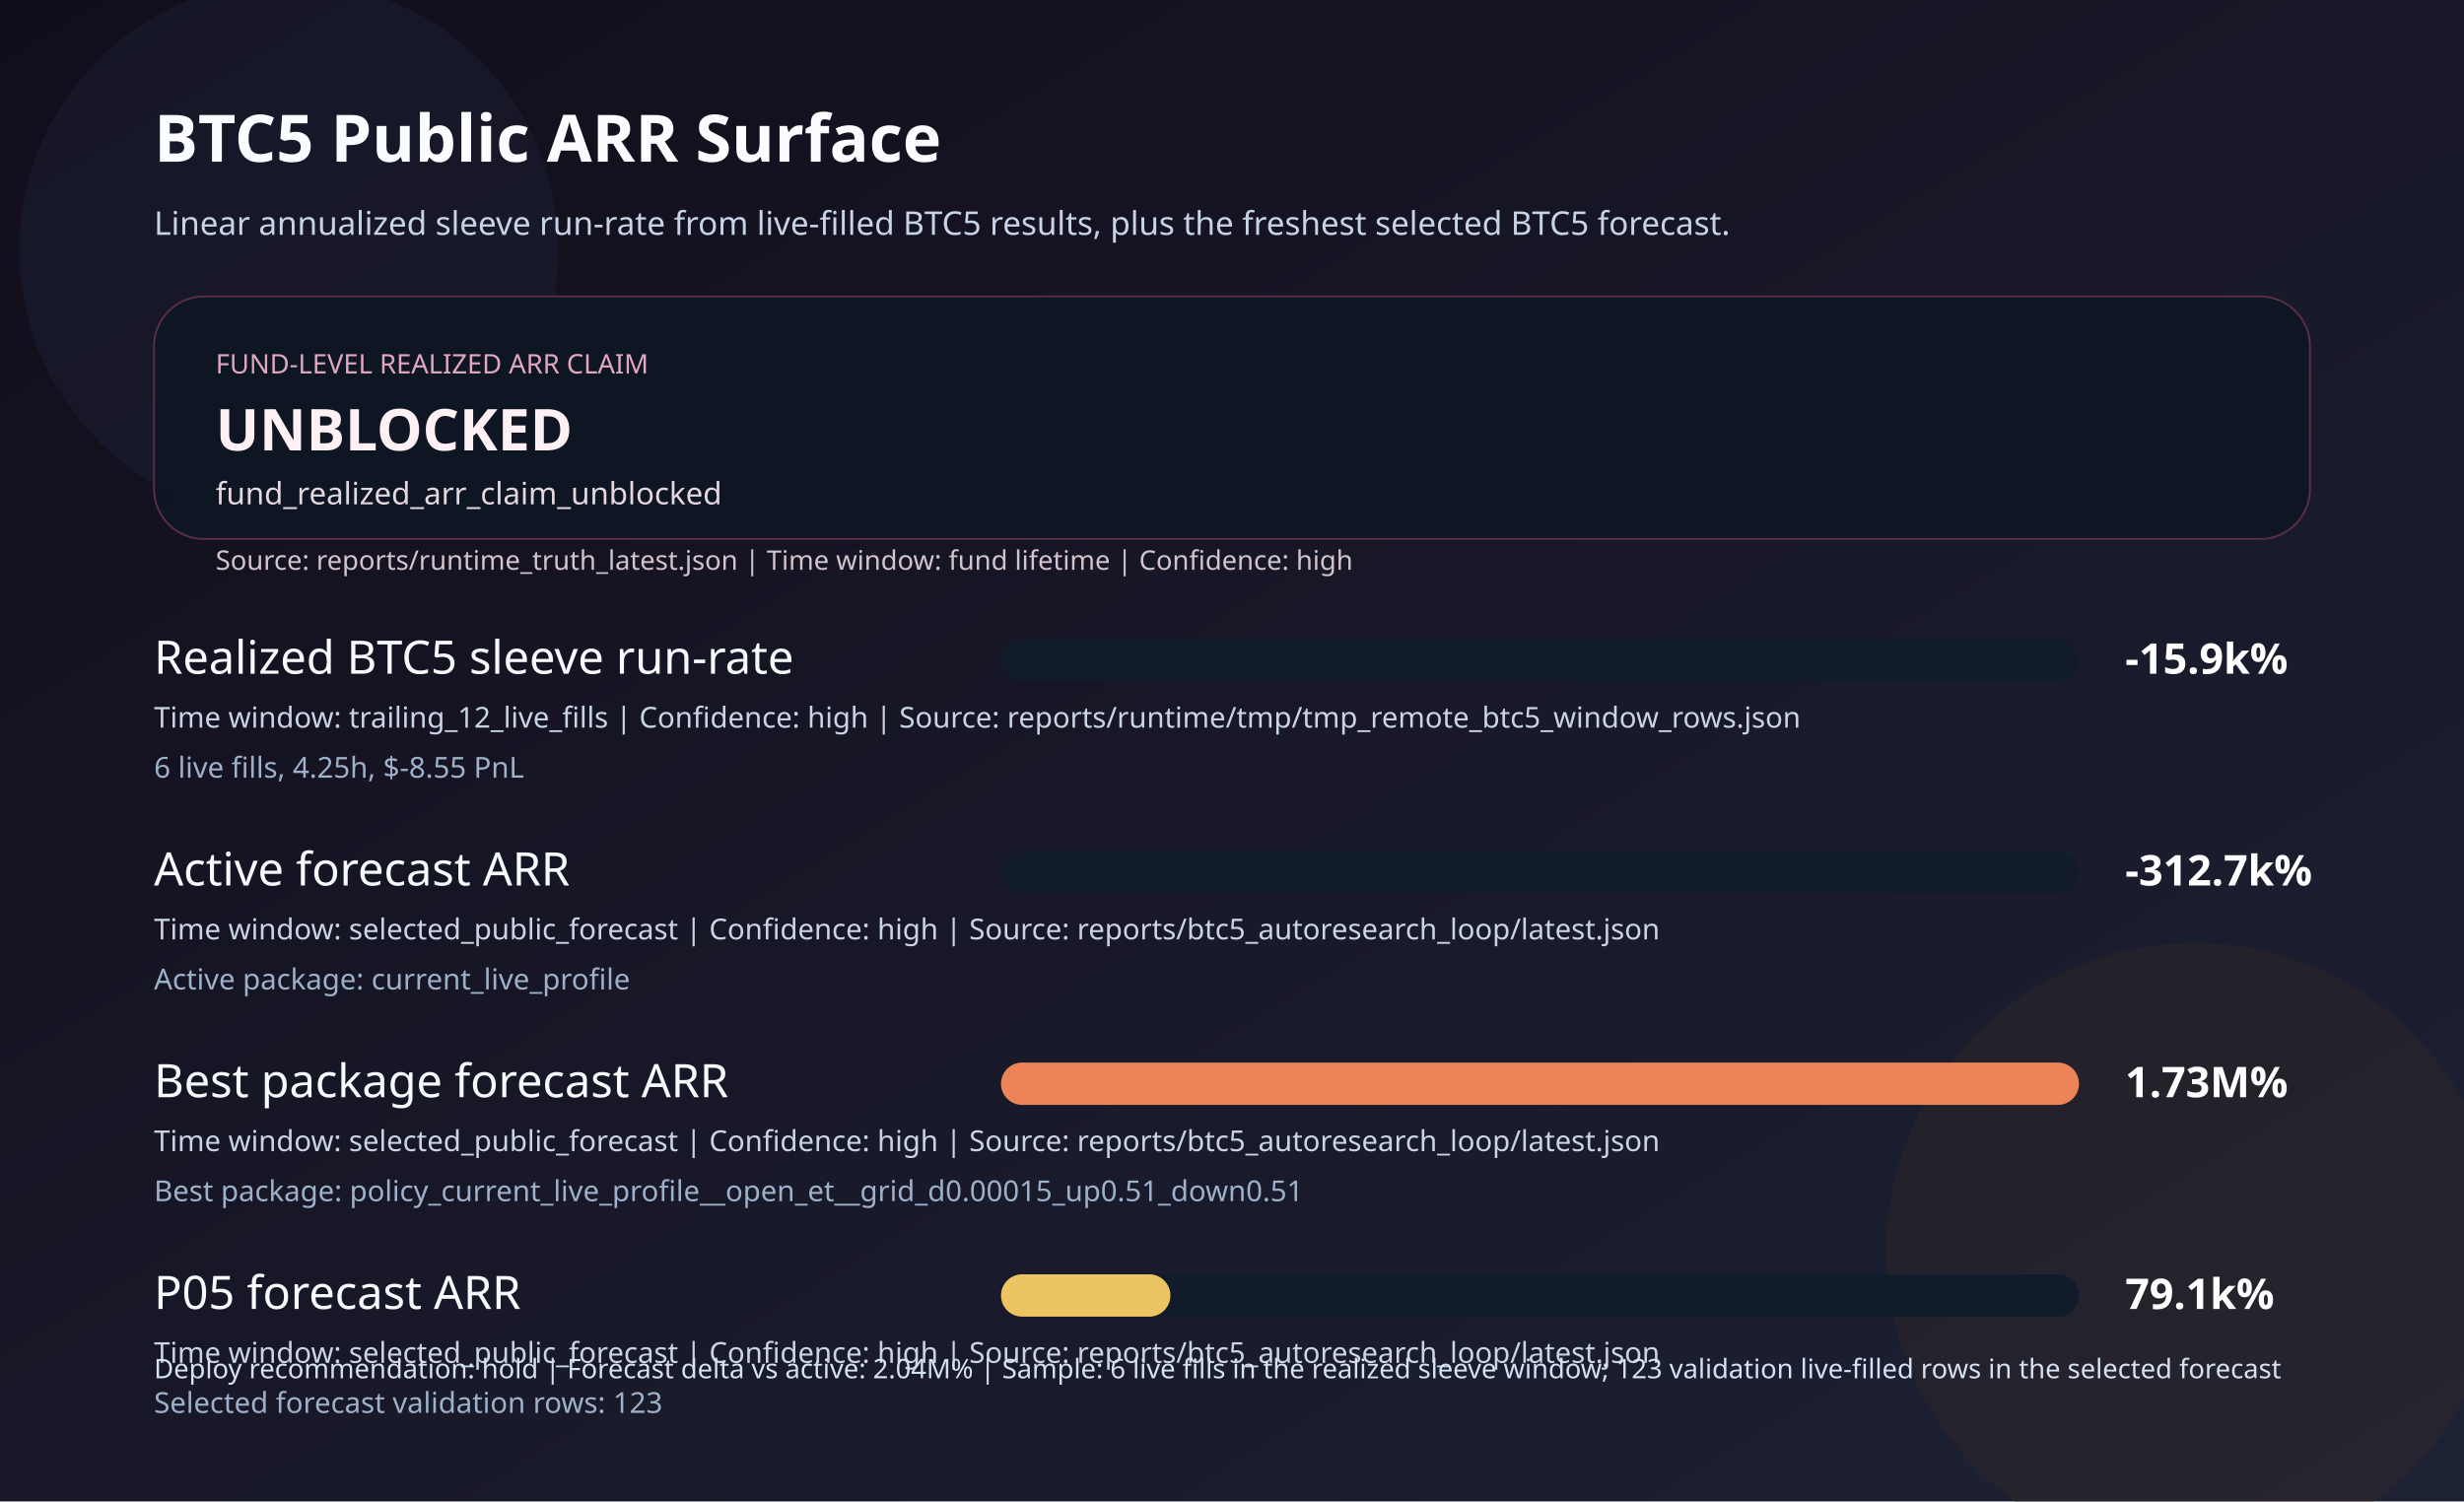
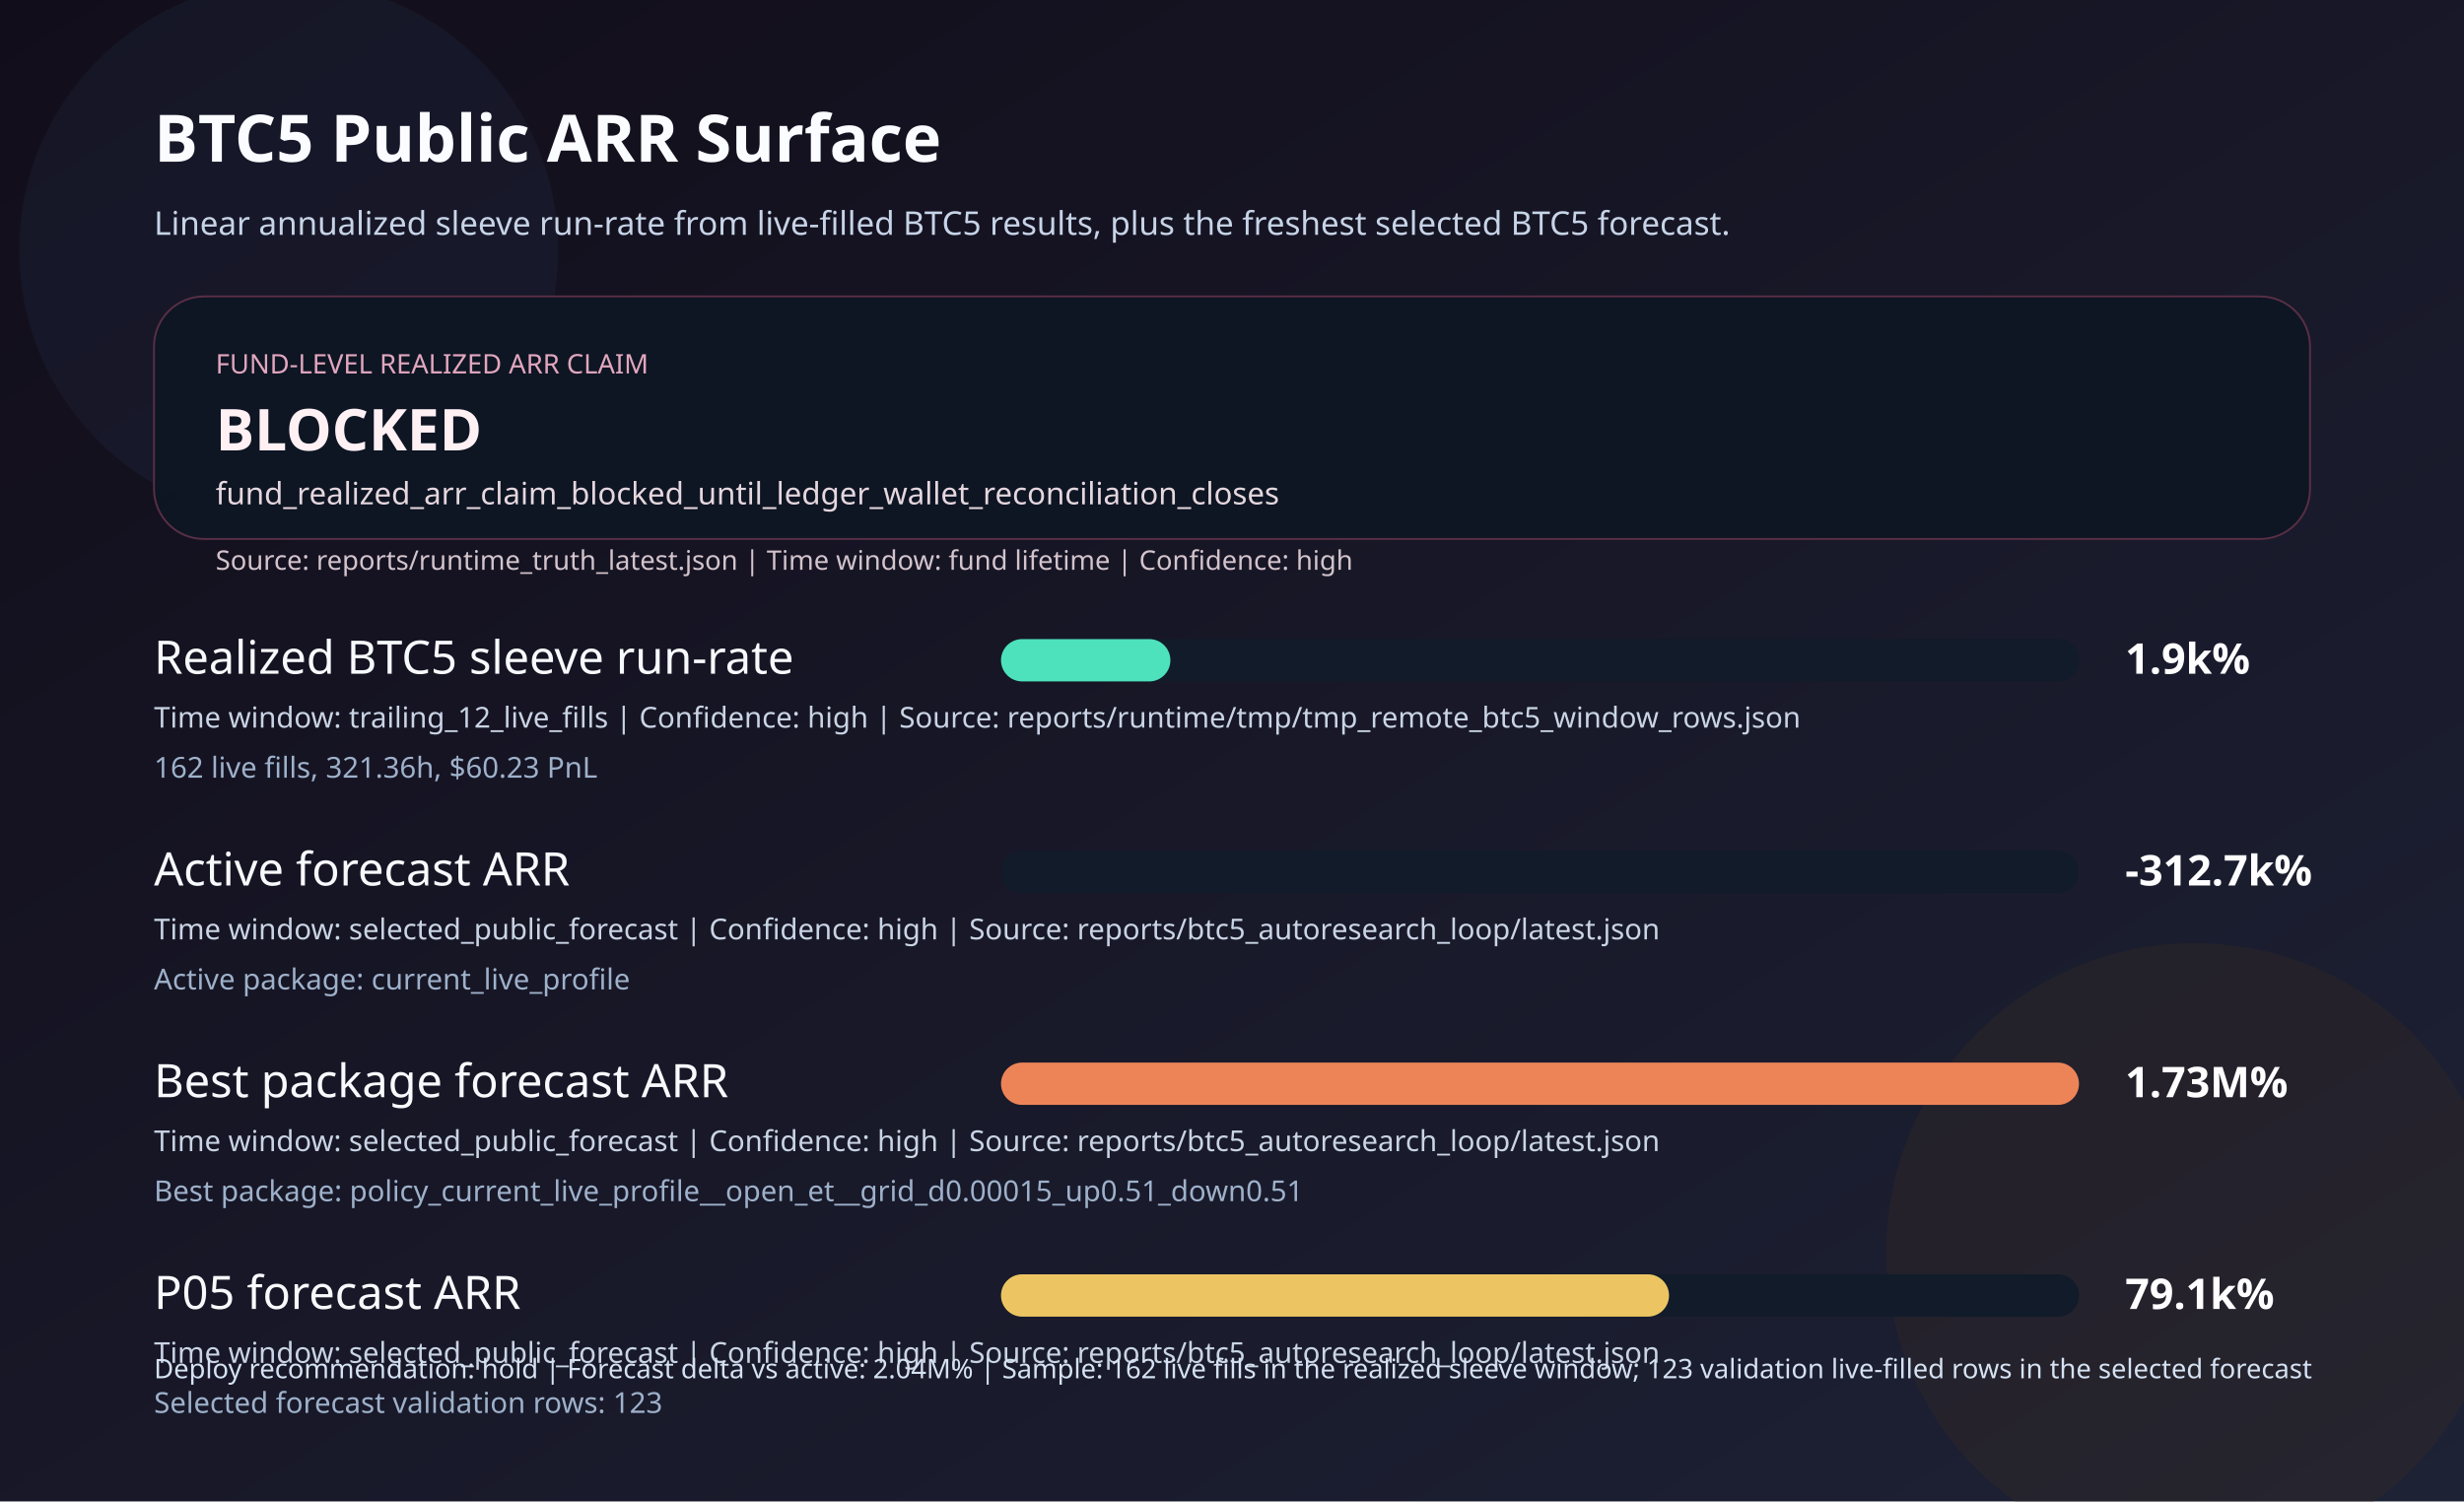
<svg xmlns="http://www.w3.org/2000/svg" width="1280" height="780" viewBox="0 0 1280 780">
  <defs>
    <linearGradient id="arrBg" x1="0" x2="1" y1="0" y2="1">
      <stop offset="0%" stop-color="#120d1a" />
      <stop offset="100%" stop-color="#1d2235" />
    </linearGradient>
  </defs>
  <rect width="1280" height="780" fill="url(#arrBg)" />
  <circle cx="150" cy="130" r="140" fill="#22304d" opacity="0.22" />
  <circle cx="1140" cy="650" r="160" fill="#412c1b" opacity="0.25" />
  <text x="80" y="84" font-family="'Trebuchet MS','Segoe UI',sans-serif" font-size="34" font-weight="700" fill="#fafcff">BTC5 Public ARR Surface</text>
  <text x="80" y="122" font-family="'Trebuchet MS','Segoe UI',sans-serif" font-size="17" fill="#c7d4e7">Linear annualized sleeve run-rate from live-filled BTC5 results, plus the freshest selected BTC5 forecast.</text>
  <rect x="80" y="154" width="1120" height="126" rx="26" fill="#0e1523" stroke="#5b3046" opacity="0.95" />
  <text x="112" y="194" font-family="'Trebuchet MS','Segoe UI',sans-serif" font-size="14" fill="#e1a7be">FUND-LEVEL REALIZED ARR CLAIM</text>
-   <text x="112" y="234" font-family="'Trebuchet MS','Segoe UI',sans-serif" font-size="30" font-weight="700" fill="#fff0f4">UNBLOCKED</text>
-   <text x="112" y="262" font-family="'Trebuchet MS','Segoe UI',sans-serif" font-size="16" fill="#e5d7de">fund_realized_arr_claim_unblocked</text>
+   <text x="112" y="234" font-family="'Trebuchet MS','Segoe UI',sans-serif" font-size="30" font-weight="700" fill="#fff0f4">BLOCKED</text>
+   <text x="112" y="262" font-family="'Trebuchet MS','Segoe UI',sans-serif" font-size="16" fill="#e5d7de">fund_realized_arr_claim_blocked_until_ledger_wallet_reconciliation_closes</text>
  <text x="112" y="296" font-family="'Trebuchet MS','Segoe UI',sans-serif" font-size="14" fill="#d3c4cc">Source: reports/runtime_truth_latest.json | Time window: fund lifetime | Confidence: high</text>
  <text x="80" y="350" font-family="'Trebuchet MS','Segoe UI',sans-serif" font-size="24" fill="#f7fafc">Realized BTC5 sleeve run-rate</text>
  <text x="80" y="378" font-family="'Trebuchet MS','Segoe UI',sans-serif" font-size="15" fill="#c9d4e4">Time window: trailing_12_live_fills | Confidence: high | Source: reports/runtime/tmp/tmp_remote_btc5_window_rows.json</text>
-   <text x="80" y="404" font-family="'Trebuchet MS','Segoe UI',sans-serif" font-size="15" fill="#9eb1ca">6 live fills, 4.25h, $-8.55 PnL</text>
+   <text x="80" y="404" font-family="'Trebuchet MS','Segoe UI',sans-serif" font-size="15" fill="#9eb1ca">162 live fills, 321.36h, $60.23 PnL</text>
  <rect x="520" y="332" width="560" height="22" rx="11" fill="#111b2a" />
-   <text x="1104" y="350" font-family="'Trebuchet MS','Segoe UI',sans-serif" font-size="22" font-weight="700" fill="#fefefe">-15.9k%</text>
+   <rect x="520" y="332" width="88.00" height="22" rx="11" fill="#53f3c8" opacity="0.92" />
+   <text x="1104" y="350" font-family="'Trebuchet MS','Segoe UI',sans-serif" font-size="22" font-weight="700" fill="#fefefe">1.9k%</text>
  <text x="80" y="460" font-family="'Trebuchet MS','Segoe UI',sans-serif" font-size="24" fill="#f7fafc">Active forecast ARR</text>
  <text x="80" y="488" font-family="'Trebuchet MS','Segoe UI',sans-serif" font-size="15" fill="#c9d4e4">Time window: selected_public_forecast | Confidence: high | Source: reports/btc5_autoresearch_loop/latest.json</text>
  <text x="80" y="514" font-family="'Trebuchet MS','Segoe UI',sans-serif" font-size="15" fill="#9eb1ca">Active package: current_live_profile</text>
  <rect x="520" y="442" width="560" height="22" rx="11" fill="#111b2a" />
  <text x="1104" y="460" font-family="'Trebuchet MS','Segoe UI',sans-serif" font-size="22" font-weight="700" fill="#fefefe">-312.7k%</text>
  <text x="80" y="570" font-family="'Trebuchet MS','Segoe UI',sans-serif" font-size="24" fill="#f7fafc">Best package forecast ARR</text>
  <text x="80" y="598" font-family="'Trebuchet MS','Segoe UI',sans-serif" font-size="15" fill="#c9d4e4">Time window: selected_public_forecast | Confidence: high | Source: reports/btc5_autoresearch_loop/latest.json</text>
  <text x="80" y="624" font-family="'Trebuchet MS','Segoe UI',sans-serif" font-size="15" fill="#9eb1ca">Best package: policy_current_live_profile__open_et__grid_d0.00015_up0.51_down0.51</text>
  <rect x="520" y="552" width="560" height="22" rx="11" fill="#111b2a" />
  <rect x="520" y="552" width="560.00" height="22" rx="11" fill="#ff8d5c" opacity="0.92" />
  <text x="1104" y="570" font-family="'Trebuchet MS','Segoe UI',sans-serif" font-size="22" font-weight="700" fill="#fefefe">1.73M%</text>
  <text x="80" y="680" font-family="'Trebuchet MS','Segoe UI',sans-serif" font-size="24" fill="#f7fafc">P05 forecast ARR</text>
  <text x="80" y="708" font-family="'Trebuchet MS','Segoe UI',sans-serif" font-size="15" fill="#c9d4e4">Time window: selected_public_forecast | Confidence: high | Source: reports/btc5_autoresearch_loop/latest.json</text>
  <text x="80" y="734" font-family="'Trebuchet MS','Segoe UI',sans-serif" font-size="15" fill="#9eb1ca">Selected forecast validation rows: 123</text>
  <rect x="520" y="662" width="560" height="22" rx="11" fill="#111b2a" />
-   <rect x="520" y="662" width="88.00" height="22" rx="11" fill="#ffd467" opacity="0.92" />
+   <rect x="520" y="662" width="347.03" height="22" rx="11" fill="#ffd467" opacity="0.92" />
  <text x="1104" y="680" font-family="'Trebuchet MS','Segoe UI',sans-serif" font-size="22" font-weight="700" fill="#fefefe">79.1k%</text>
-   <text x="80" y="716" font-family="'Trebuchet MS','Segoe UI',sans-serif" font-size="14" fill="#d5e2f3">Deploy recommendation: hold | Forecast delta vs active: 2.04M% | Sample: 6 live fills in the realized sleeve window; 123 validation live-filled rows in the selected forecast</text>
+   <text x="80" y="716" font-family="'Trebuchet MS','Segoe UI',sans-serif" font-size="14" fill="#d5e2f3">Deploy recommendation: hold | Forecast delta vs active: 2.04M% | Sample: 162 live fills in the realized sleeve window; 123 validation live-filled rows in the selected forecast</text>
</svg>
